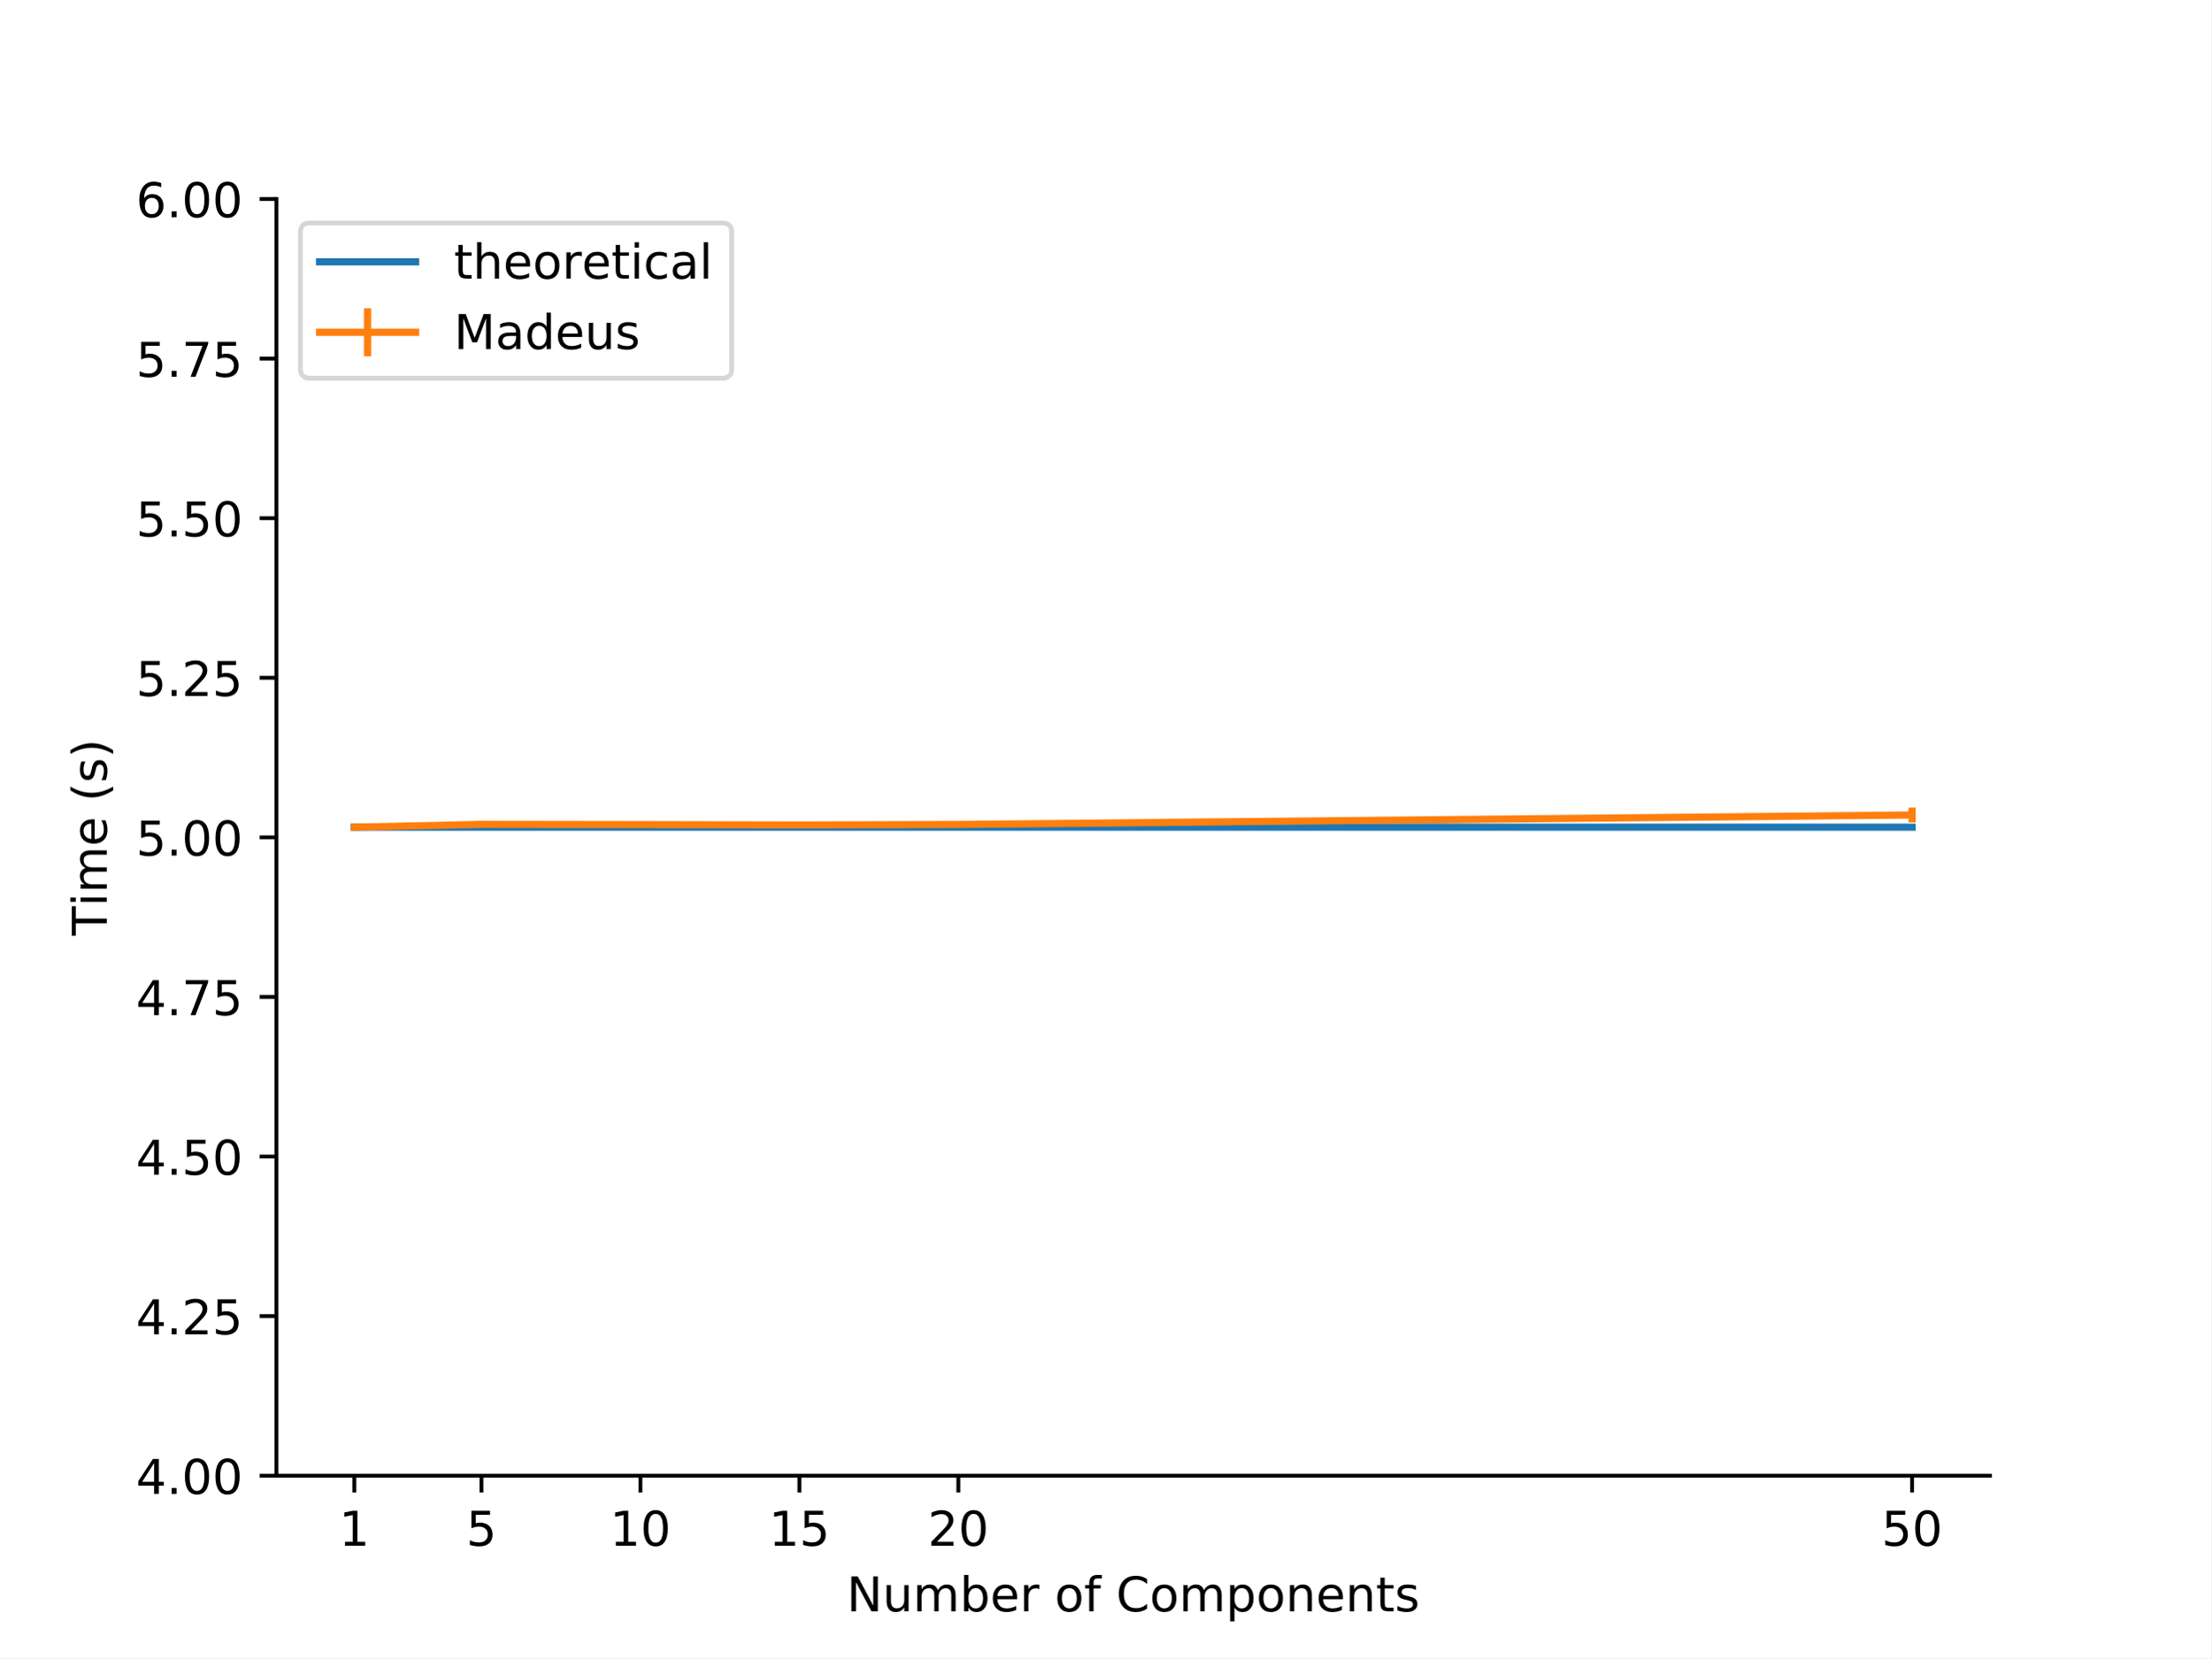
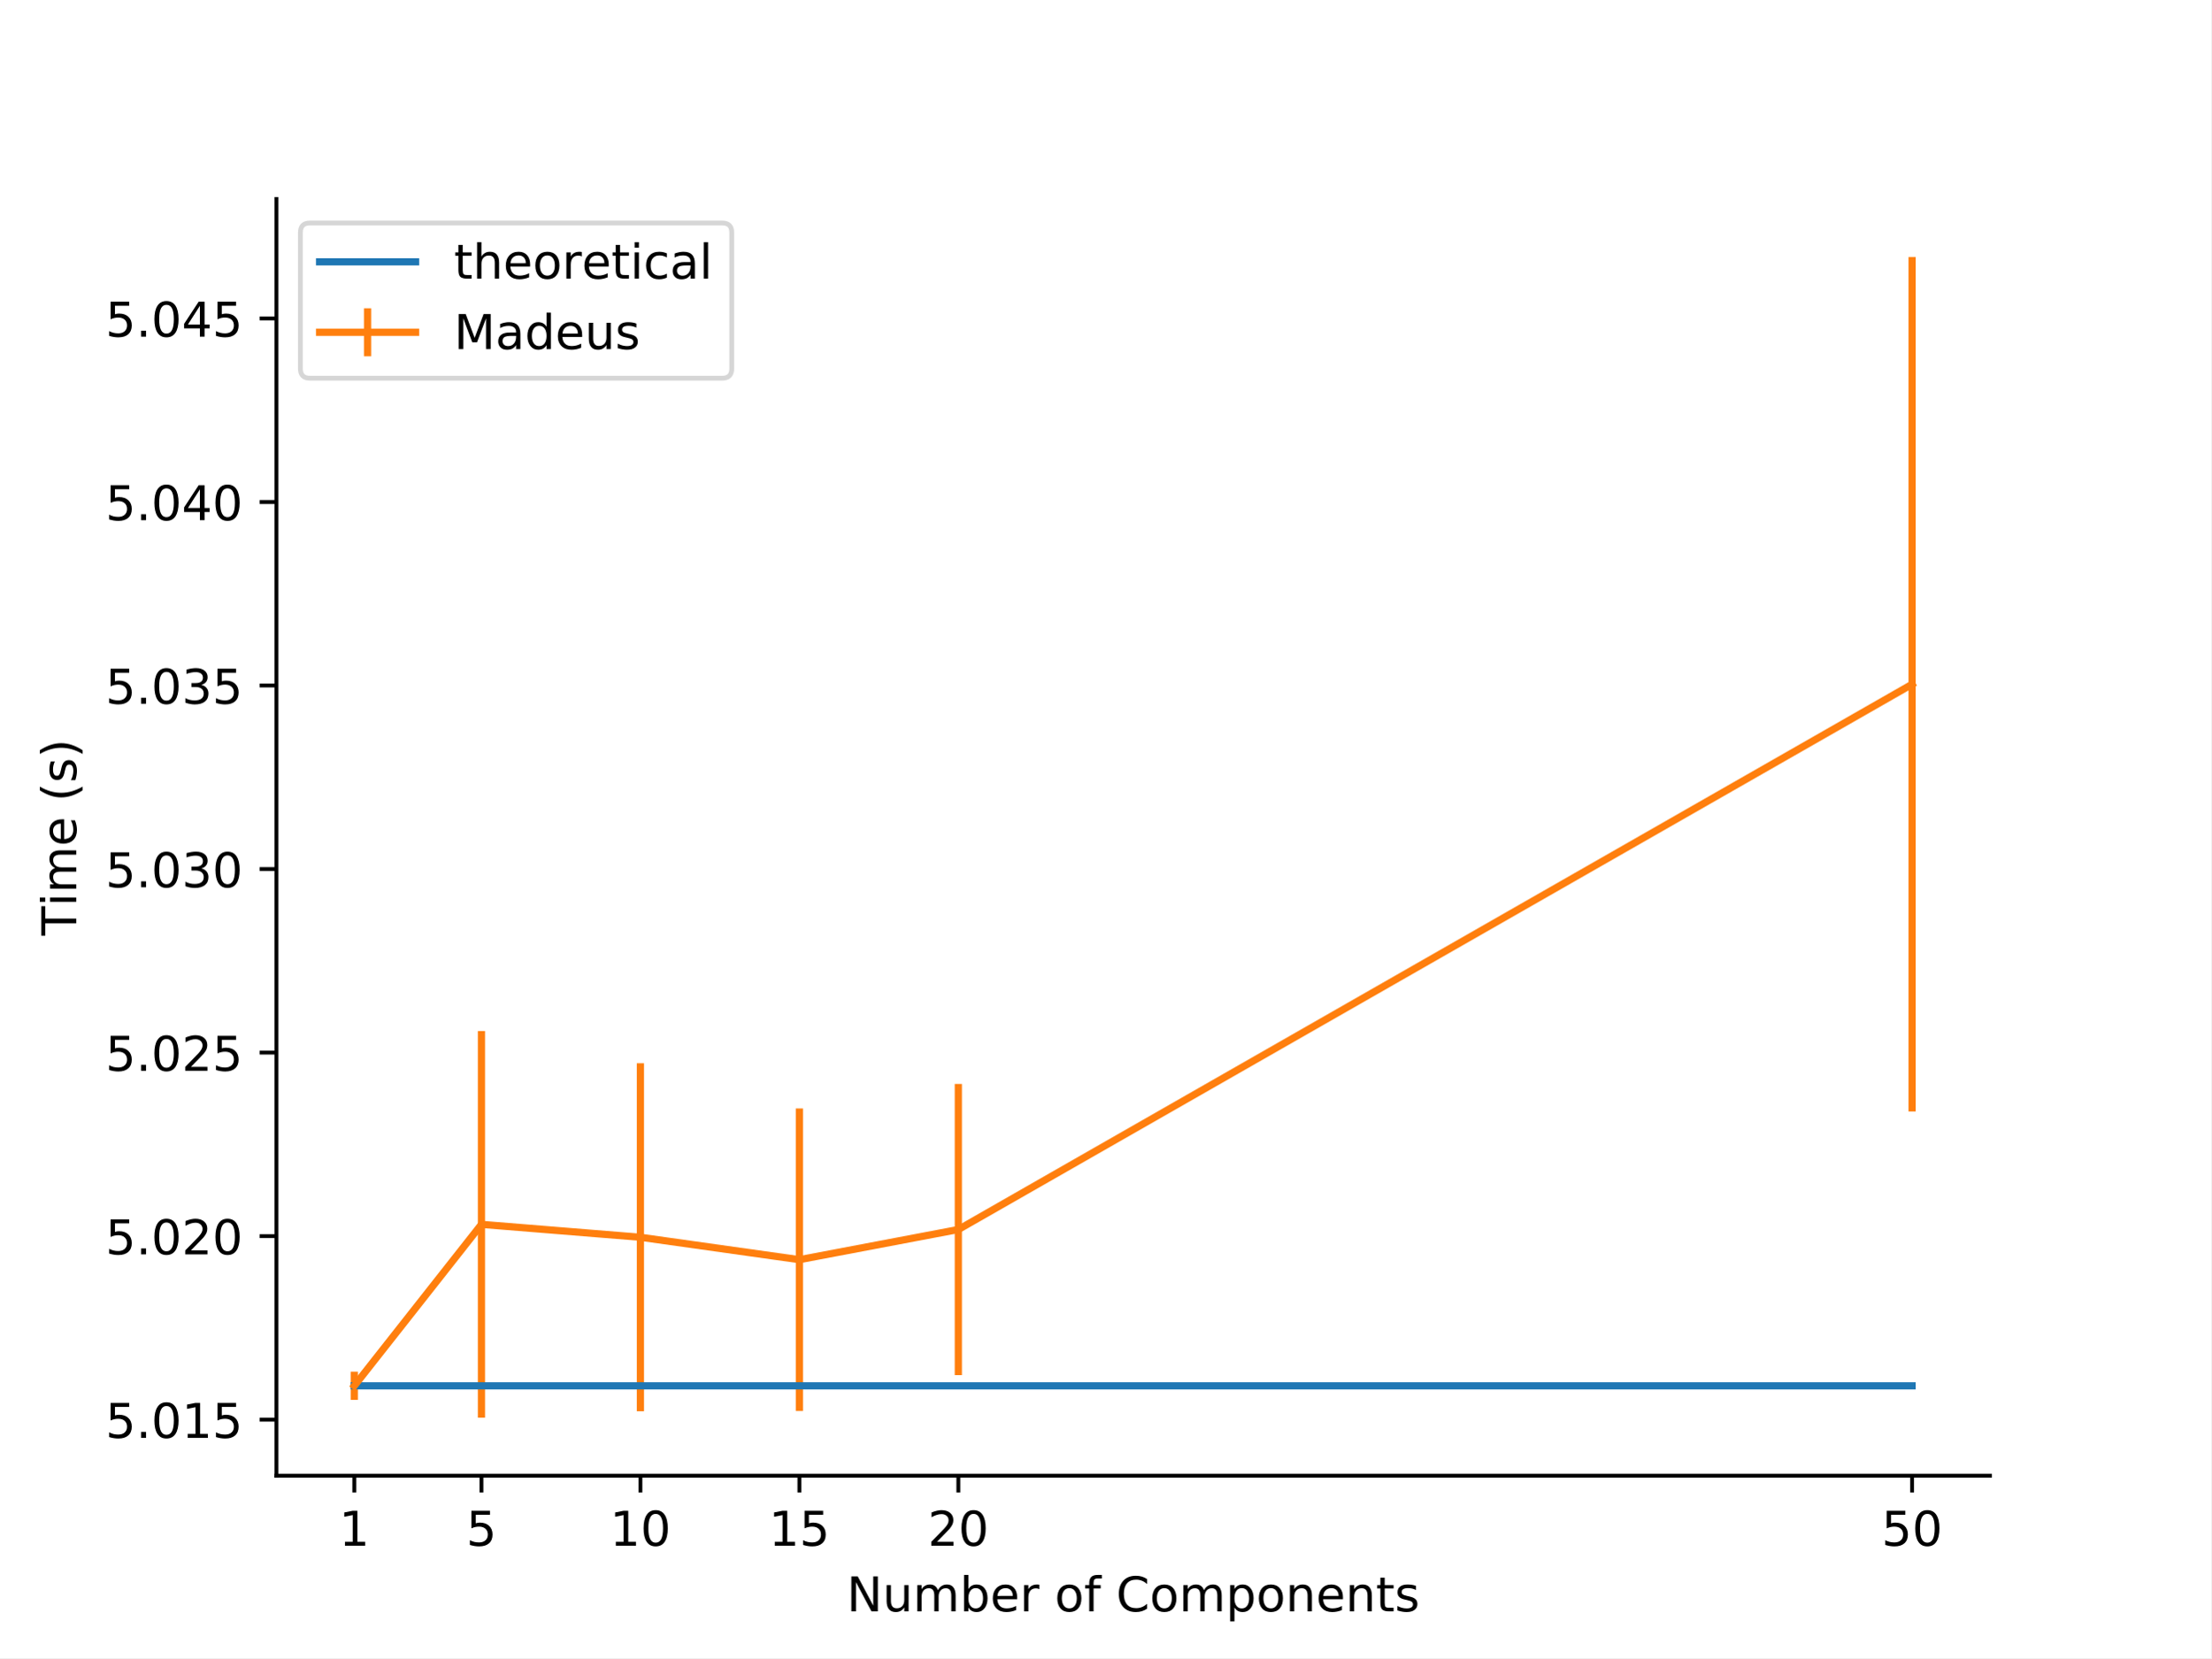
<svg xmlns="http://www.w3.org/2000/svg" xmlns:xlink="http://www.w3.org/1999/xlink" height="345.6pt" version="1.1" viewBox="0 0 460.8 345.6" width="460.8pt">
  <defs>
    <style type="text/css">
*{stroke-linecap:butt;stroke-linejoin:round;}
  </style>
  </defs>
  <g id="figure_1">
    <g id="patch_1">
      <path d="M 0 345.6  L 460.8 345.6  L 460.8 0  L 0 0  z " style="fill:#ffffff;" />
    </g>
    <g id="axes_1">
      <g id="patch_2">
        <path d="M 57.6 307.584  L 414.72 307.584  L 414.72 41.472  L 57.6 41.472  z " style="fill:#ffffff;" />
      </g>
      <g id="matplotlib.axis_1">
        <g id="xtick_1">
          <g id="line2d_1">
            <defs>
-               <path d="M 0 0  L 0 3.5  " id="m9efa663e7c" style="stroke:#000000;stroke-width:0.8;" />
-             </defs>
-             <g>
-               <use style="stroke:#000000;stroke-width:0.8;" x="73.833" xlink:href="#m9efa663e7c" y="307.584" />
+               <path d="M 0 0  L 0 3.5  " id="m29f197579e" style="stroke:#000000;stroke-width:0.8;" />
+             </defs>
+             <g>
+               <use style="stroke:#000000;stroke-width:0.8;" x="73.833" xlink:href="#m29f197579e" y="307.584" />
            </g>
          </g>
          <g id="text_1">
            <defs>
              <path d="M 12.406 8.297  L 28.516 8.297  L 28.516 63.922  L 10.984 60.406  L 10.984 69.391  L 28.422 72.906  L 38.281 72.906  L 38.281 8.297  L 54.391 8.297  L 54.391 0  L 12.406 0  z " id="DejaVuSans-49" />
            </defs>
            <g transform="translate(70.65148 322.1824)scale(0.1 -0.1)">
              <use xlink:href="#DejaVuSans-49" />
            </g>
          </g>
        </g>
        <g id="xtick_2">
          <g id="line2d_2">
            <g>
-               <use style="stroke:#000000;stroke-width:0.8;" x="100.335" xlink:href="#m9efa663e7c" y="307.584" />
+               <use style="stroke:#000000;stroke-width:0.8;" x="100.335" xlink:href="#m29f197579e" y="307.584" />
            </g>
          </g>
          <g id="text_2">
            <defs>
              <path d="M 10.797 72.906  L 49.516 72.906  L 49.516 64.594  L 19.828 64.594  L 19.828 46.734  Q 21.969 47.469 24.109 47.828  Q 26.266 48.188 28.422 48.188  Q 40.625 48.188 47.75 41.5  Q 54.891 34.812 54.891 23.391  Q 54.891 11.625 47.562 5.094  Q 40.234 -1.422 26.906 -1.422  Q 22.312 -1.422 17.547 -0.641  Q 12.797 0.141 7.719 1.703  L 7.719 11.625  Q 12.109 9.234 16.797 8.062  Q 21.484 6.891 26.703 6.891  Q 35.156 6.891 40.078 11.328  Q 45.016 15.766 45.016 23.391  Q 45.016 31 40.078 35.438  Q 35.156 39.891 26.703 39.891  Q 22.75 39.891 18.812 39.016  Q 14.891 38.141 10.797 36.281  z " id="DejaVuSans-53" />
            </defs>
            <g transform="translate(97.15389 322.1824)scale(0.1 -0.1)">
              <use xlink:href="#DejaVuSans-53" />
            </g>
          </g>
        </g>
        <g id="xtick_3">
          <g id="line2d_3">
            <g>
-               <use style="stroke:#000000;stroke-width:0.8;" x="133.463" xlink:href="#m9efa663e7c" y="307.584" />
+               <use style="stroke:#000000;stroke-width:0.8;" x="133.463" xlink:href="#m29f197579e" y="307.584" />
            </g>
          </g>
          <g id="text_3">
            <defs>
              <path d="M 31.781 66.406  Q 24.172 66.406 20.328 58.906  Q 16.5 51.422 16.5 36.375  Q 16.5 21.391 20.328 13.891  Q 24.172 6.391 31.781 6.391  Q 39.453 6.391 43.281 13.891  Q 47.125 21.391 47.125 36.375  Q 47.125 51.422 43.281 58.906  Q 39.453 66.406 31.781 66.406  z M 31.781 74.219  Q 44.047 74.219 50.516 64.516  Q 56.984 54.828 56.984 36.375  Q 56.984 17.969 50.516 8.266  Q 44.047 -1.422 31.781 -1.422  Q 19.531 -1.422 13.062 8.266  Q 6.594 17.969 6.594 36.375  Q 6.594 54.828 13.062 64.516  Q 19.531 74.219 31.781 74.219  z " id="DejaVuSans-48" />
            </defs>
            <g transform="translate(127.1007 322.1824)scale(0.1 -0.1)">
              <use xlink:href="#DejaVuSans-49" />
              <use x="63.623" xlink:href="#DejaVuSans-48" />
            </g>
          </g>
        </g>
        <g id="xtick_4">
          <g id="line2d_4">
            <g>
-               <use style="stroke:#000000;stroke-width:0.8;" x="166.591" xlink:href="#m9efa663e7c" y="307.584" />
+               <use style="stroke:#000000;stroke-width:0.8;" x="166.591" xlink:href="#m29f197579e" y="307.584" />
            </g>
          </g>
          <g id="text_4">
            <g transform="translate(160.2287 322.1824)scale(0.1 -0.1)">
              <use xlink:href="#DejaVuSans-49" />
              <use x="63.623" xlink:href="#DejaVuSans-53" />
            </g>
          </g>
        </g>
        <g id="xtick_5">
          <g id="line2d_5">
            <g>
-               <use style="stroke:#000000;stroke-width:0.8;" x="199.719" xlink:href="#m9efa663e7c" y="307.584" />
+               <use style="stroke:#000000;stroke-width:0.8;" x="199.719" xlink:href="#m29f197579e" y="307.584" />
            </g>
          </g>
          <g id="text_5">
            <defs>
              <path d="M 19.188 8.297  L 53.609 8.297  L 53.609 0  L 7.328 0  L 7.328 8.297  Q 12.938 14.109 22.625 23.891  Q 32.328 33.688 34.812 36.531  Q 39.547 41.844 41.422 45.531  Q 43.312 49.219 43.312 52.781  Q 43.312 58.594 39.234 62.25  Q 35.156 65.922 28.609 65.922  Q 23.969 65.922 18.812 64.312  Q 13.672 62.703 7.812 59.422  L 7.812 69.391  Q 13.766 71.781 18.938 73  Q 24.125 74.219 28.422 74.219  Q 39.75 74.219 46.484 68.547  Q 53.219 62.891 53.219 53.422  Q 53.219 48.922 51.531 44.891  Q 49.859 40.875 45.406 35.406  Q 44.188 33.984 37.641 27.219  Q 31.109 20.453 19.188 8.297  z " id="DejaVuSans-50" />
            </defs>
            <g transform="translate(193.3567 322.1824)scale(0.1 -0.1)">
              <use xlink:href="#DejaVuSans-50" />
              <use x="63.623" xlink:href="#DejaVuSans-48" />
            </g>
          </g>
        </g>
        <g id="xtick_6">
          <g id="line2d_6">
            <g>
-               <use style="stroke:#000000;stroke-width:0.8;" x="398.487" xlink:href="#m9efa663e7c" y="307.584" />
+               <use style="stroke:#000000;stroke-width:0.8;" x="398.487" xlink:href="#m29f197579e" y="307.584" />
            </g>
          </g>
          <g id="text_6">
            <g transform="translate(392.1248 322.1824)scale(0.1 -0.1)">
              <use xlink:href="#DejaVuSans-53" />
              <use x="63.623" xlink:href="#DejaVuSans-48" />
            </g>
          </g>
        </g>
        <g id="text_7">
          <defs>
            <path d="M 9.812 72.906  L 23.094 72.906  L 55.422 11.922  L 55.422 72.906  L 64.984 72.906  L 64.984 0  L 51.703 0  L 19.391 60.984  L 19.391 0  L 9.812 0  z " id="DejaVuSans-78" />
            <path d="M 8.5 21.578  L 8.5 54.688  L 17.484 54.688  L 17.484 21.922  Q 17.484 14.156 20.5 10.266  Q 23.531 6.391 29.594 6.391  Q 36.859 6.391 41.078 11.031  Q 45.312 15.672 45.312 23.688  L 45.312 54.688  L 54.297 54.688  L 54.297 0  L 45.312 0  L 45.312 8.406  Q 42.047 3.422 37.719 1  Q 33.406 -1.422 27.688 -1.422  Q 18.266 -1.422 13.375 4.438  Q 8.5 10.297 8.5 21.578  z M 31.109 56  z " id="DejaVuSans-117" />
            <path d="M 52 44.188  Q 55.375 50.25 60.062 53.125  Q 64.75 56 71.094 56  Q 79.641 56 84.281 50.016  Q 88.922 44.047 88.922 33.016  L 88.922 0  L 79.891 0  L 79.891 32.719  Q 79.891 40.578 77.094 44.375  Q 74.312 48.188 68.609 48.188  Q 61.625 48.188 57.562 43.547  Q 53.516 38.922 53.516 30.906  L 53.516 0  L 44.484 0  L 44.484 32.719  Q 44.484 40.625 41.703 44.406  Q 38.922 48.188 33.109 48.188  Q 26.219 48.188 22.156 43.531  Q 18.109 38.875 18.109 30.906  L 18.109 0  L 9.078 0  L 9.078 54.688  L 18.109 54.688  L 18.109 46.188  Q 21.188 51.219 25.484 53.609  Q 29.781 56 35.688 56  Q 41.656 56 45.828 52.969  Q 50 49.953 52 44.188  z " id="DejaVuSans-109" />
            <path d="M 48.688 27.297  Q 48.688 37.203 44.609 42.844  Q 40.531 48.484 33.406 48.484  Q 26.266 48.484 22.188 42.844  Q 18.109 37.203 18.109 27.297  Q 18.109 17.391 22.188 11.75  Q 26.266 6.109 33.406 6.109  Q 40.531 6.109 44.609 11.75  Q 48.688 17.391 48.688 27.297  z M 18.109 46.391  Q 20.953 51.266 25.266 53.625  Q 29.594 56 35.594 56  Q 45.562 56 51.781 48.094  Q 58.016 40.188 58.016 27.297  Q 58.016 14.406 51.781 6.484  Q 45.562 -1.422 35.594 -1.422  Q 29.594 -1.422 25.266 0.953  Q 20.953 3.328 18.109 8.203  L 18.109 0  L 9.078 0  L 9.078 75.984  L 18.109 75.984  z " id="DejaVuSans-98" />
            <path d="M 56.203 29.594  L 56.203 25.203  L 14.891 25.203  Q 15.484 15.922 20.484 11.062  Q 25.484 6.203 34.422 6.203  Q 39.594 6.203 44.453 7.469  Q 49.312 8.734 54.109 11.281  L 54.109 2.781  Q 49.266 0.734 44.188 -0.344  Q 39.109 -1.422 33.891 -1.422  Q 20.797 -1.422 13.156 6.188  Q 5.516 13.812 5.516 26.812  Q 5.516 40.234 12.766 48.109  Q 20.016 56 32.328 56  Q 43.359 56 49.781 48.891  Q 56.203 41.797 56.203 29.594  z M 47.219 32.234  Q 47.125 39.594 43.094 43.984  Q 39.062 48.391 32.422 48.391  Q 24.906 48.391 20.391 44.141  Q 15.875 39.891 15.188 32.172  z " id="DejaVuSans-101" />
            <path d="M 41.109 46.297  Q 39.594 47.172 37.812 47.578  Q 36.031 48 33.891 48  Q 26.266 48 22.188 43.047  Q 18.109 38.094 18.109 28.812  L 18.109 0  L 9.078 0  L 9.078 54.688  L 18.109 54.688  L 18.109 46.188  Q 20.953 51.172 25.484 53.578  Q 30.031 56 36.531 56  Q 37.453 56 38.578 55.875  Q 39.703 55.766 41.062 55.516  z " id="DejaVuSans-114" />
            <path id="DejaVuSans-32" />
            <path d="M 30.609 48.391  Q 23.391 48.391 19.188 42.75  Q 14.984 37.109 14.984 27.297  Q 14.984 17.484 19.156 11.844  Q 23.344 6.203 30.609 6.203  Q 37.797 6.203 41.984 11.859  Q 46.188 17.531 46.188 27.297  Q 46.188 37.016 41.984 42.703  Q 37.797 48.391 30.609 48.391  z M 30.609 56  Q 42.328 56 49.016 48.375  Q 55.719 40.766 55.719 27.297  Q 55.719 13.875 49.016 6.219  Q 42.328 -1.422 30.609 -1.422  Q 18.844 -1.422 12.172 6.219  Q 5.516 13.875 5.516 27.297  Q 5.516 40.766 12.172 48.375  Q 18.844 56 30.609 56  z " id="DejaVuSans-111" />
            <path d="M 37.109 75.984  L 37.109 68.5  L 28.516 68.5  Q 23.688 68.5 21.797 66.547  Q 19.922 64.594 19.922 59.516  L 19.922 54.688  L 34.719 54.688  L 34.719 47.703  L 19.922 47.703  L 19.922 0  L 10.891 0  L 10.891 47.703  L 2.297 47.703  L 2.297 54.688  L 10.891 54.688  L 10.891 58.5  Q 10.891 67.625 15.141 71.797  Q 19.391 75.984 28.609 75.984  z " id="DejaVuSans-102" />
            <path d="M 64.406 67.281  L 64.406 56.891  Q 59.422 61.531 53.781 63.812  Q 48.141 66.109 41.797 66.109  Q 29.297 66.109 22.656 58.469  Q 16.016 50.828 16.016 36.375  Q 16.016 21.969 22.656 14.328  Q 29.297 6.688 41.797 6.688  Q 48.141 6.688 53.781 8.984  Q 59.422 11.281 64.406 15.922  L 64.406 5.609  Q 59.234 2.094 53.438 0.328  Q 47.656 -1.422 41.219 -1.422  Q 24.656 -1.422 15.125 8.703  Q 5.609 18.844 5.609 36.375  Q 5.609 53.953 15.125 64.078  Q 24.656 74.219 41.219 74.219  Q 47.75 74.219 53.531 72.484  Q 59.328 70.75 64.406 67.281  z " id="DejaVuSans-67" />
            <path d="M 18.109 8.203  L 18.109 -20.797  L 9.078 -20.797  L 9.078 54.688  L 18.109 54.688  L 18.109 46.391  Q 20.953 51.266 25.266 53.625  Q 29.594 56 35.594 56  Q 45.562 56 51.781 48.094  Q 58.016 40.188 58.016 27.297  Q 58.016 14.406 51.781 6.484  Q 45.562 -1.422 35.594 -1.422  Q 29.594 -1.422 25.266 0.953  Q 20.953 3.328 18.109 8.203  z M 48.688 27.297  Q 48.688 37.203 44.609 42.844  Q 40.531 48.484 33.406 48.484  Q 26.266 48.484 22.188 42.844  Q 18.109 37.203 18.109 27.297  Q 18.109 17.391 22.188 11.75  Q 26.266 6.109 33.406 6.109  Q 40.531 6.109 44.609 11.75  Q 48.688 17.391 48.688 27.297  z " id="DejaVuSans-112" />
            <path d="M 54.891 33.016  L 54.891 0  L 45.906 0  L 45.906 32.719  Q 45.906 40.484 42.875 44.328  Q 39.844 48.188 33.797 48.188  Q 26.516 48.188 22.312 43.547  Q 18.109 38.922 18.109 30.906  L 18.109 0  L 9.078 0  L 9.078 54.688  L 18.109 54.688  L 18.109 46.188  Q 21.344 51.125 25.703 53.562  Q 30.078 56 35.797 56  Q 45.219 56 50.047 50.172  Q 54.891 44.344 54.891 33.016  z " id="DejaVuSans-110" />
            <path d="M 18.312 70.219  L 18.312 54.688  L 36.812 54.688  L 36.812 47.703  L 18.312 47.703  L 18.312 18.016  Q 18.312 11.328 20.141 9.422  Q 21.969 7.516 27.594 7.516  L 36.812 7.516  L 36.812 0  L 27.594 0  Q 17.188 0 13.234 3.875  Q 9.281 7.766 9.281 18.016  L 9.281 47.703  L 2.688 47.703  L 2.688 54.688  L 9.281 54.688  L 9.281 70.219  z " id="DejaVuSans-116" />
            <path d="M 44.281 53.078  L 44.281 44.578  Q 40.484 46.531 36.375 47.5  Q 32.281 48.484 27.875 48.484  Q 21.188 48.484 17.844 46.438  Q 14.5 44.391 14.5 40.281  Q 14.5 37.156 16.891 35.375  Q 19.281 33.594 26.516 31.984  L 29.594 31.297  Q 39.156 29.25 43.188 25.516  Q 47.219 21.781 47.219 15.094  Q 47.219 7.469 41.188 3.016  Q 35.156 -1.422 24.609 -1.422  Q 20.219 -1.422 15.453 -0.562  Q 10.688 0.297 5.422 2  L 5.422 11.281  Q 10.406 8.688 15.234 7.391  Q 20.062 6.109 24.812 6.109  Q 31.156 6.109 34.562 8.281  Q 37.984 10.453 37.984 14.406  Q 37.984 18.062 35.516 20.016  Q 33.062 21.969 24.703 23.781  L 21.578 24.516  Q 13.234 26.266 9.516 29.906  Q 5.812 33.547 5.812 39.891  Q 5.812 47.609 11.281 51.797  Q 16.75 56 26.812 56  Q 31.781 56 36.172 55.266  Q 40.578 54.547 44.281 53.078  z " id="DejaVuSans-115" />
          </defs>
          <g transform="translate(176.4428 335.8606)scale(0.1 -0.1)">
            <use xlink:href="#DejaVuSans-78" />
            <use x="74.805" xlink:href="#DejaVuSans-117" />
            <use x="138.184" xlink:href="#DejaVuSans-109" />
            <use x="235.596" xlink:href="#DejaVuSans-98" />
            <use x="299.072" xlink:href="#DejaVuSans-101" />
            <use x="360.596" xlink:href="#DejaVuSans-114" />
            <use x="401.709" xlink:href="#DejaVuSans-32" />
            <use x="433.496" xlink:href="#DejaVuSans-111" />
            <use x="494.678" xlink:href="#DejaVuSans-102" />
            <use x="529.883" xlink:href="#DejaVuSans-32" />
            <use x="561.67" xlink:href="#DejaVuSans-67" />
            <use x="631.494" xlink:href="#DejaVuSans-111" />
            <use x="692.676" xlink:href="#DejaVuSans-109" />
            <use x="790.088" xlink:href="#DejaVuSans-112" />
            <use x="853.564" xlink:href="#DejaVuSans-111" />
            <use x="914.746" xlink:href="#DejaVuSans-110" />
            <use x="978.125" xlink:href="#DejaVuSans-101" />
            <use x="1039.648" xlink:href="#DejaVuSans-110" />
            <use x="1103.027" xlink:href="#DejaVuSans-116" />
            <use x="1142.236" xlink:href="#DejaVuSans-115" />
          </g>
        </g>
      </g>
      <g id="matplotlib.axis_2">
        <g id="ytick_1">
          <g id="line2d_7">
            <defs>
-               <path d="M 0 0  L -3.5 0  " id="m19ed46ef14" style="stroke:#000000;stroke-width:0.8;" />
-             </defs>
-             <g>
-               <use style="stroke:#000000;stroke-width:0.8;" x="57.6" xlink:href="#m19ed46ef14" y="307.584" />
+               <path d="M 0 0  L -3.5 0  " id="ma125e8b7d9" style="stroke:#000000;stroke-width:0.8;" />
+             </defs>
+             <g>
+               <use style="stroke:#000000;stroke-width:0.8;" x="57.6" xlink:href="#ma125e8b7d9" y="295.904" />
            </g>
          </g>
          <g id="text_8">
            <defs>
-               <path d="M 37.797 64.312  L 12.891 25.391  L 37.797 25.391  z M 35.203 72.906  L 47.609 72.906  L 47.609 25.391  L 58.016 25.391  L 58.016 17.188  L 47.609 17.188  L 47.609 0  L 37.797 0  L 37.797 17.188  L 4.891 17.188  L 4.891 26.703  z " id="DejaVuSans-52" />
              <path d="M 10.688 12.406  L 21 12.406  L 21 0  L 10.688 0  z " id="DejaVuSans-46" />
            </defs>
-             <g transform="translate(28.33438 311.3832)scale(0.1 -0.1)">
-               <use xlink:href="#DejaVuSans-52" />
-               <use x="63.623" xlink:href="#DejaVuSans-46" />
-               <use x="95.41" xlink:href="#DejaVuSans-48" />
-               <use x="159.033" xlink:href="#DejaVuSans-48" />
+             <g transform="translate(21.97188 299.7031)scale(0.1 -0.1)">
+               <use xlink:href="#DejaVuSans-53" />
+               <use x="63.623" xlink:href="#DejaVuSans-46" />
+               <use x="95.41" xlink:href="#DejaVuSans-48" />
+               <use x="159.033" xlink:href="#DejaVuSans-49" />
+               <use x="222.656" xlink:href="#DejaVuSans-53" />
            </g>
          </g>
        </g>
        <g id="ytick_2">
          <g id="line2d_8">
            <g>
-               <use style="stroke:#000000;stroke-width:0.8;" x="57.6" xlink:href="#m19ed46ef14" y="274.32" />
+               <use style="stroke:#000000;stroke-width:0.8;" x="57.6" xlink:href="#ma125e8b7d9" y="257.648" />
            </g>
          </g>
          <g id="text_9">
-             <g transform="translate(28.33438 278.1192)scale(0.1 -0.1)">
-               <use xlink:href="#DejaVuSans-52" />
-               <use x="63.623" xlink:href="#DejaVuSans-46" />
-               <use x="95.41" xlink:href="#DejaVuSans-50" />
-               <use x="159.033" xlink:href="#DejaVuSans-53" />
+             <g transform="translate(21.97188 261.447)scale(0.1 -0.1)">
+               <use xlink:href="#DejaVuSans-53" />
+               <use x="63.623" xlink:href="#DejaVuSans-46" />
+               <use x="95.41" xlink:href="#DejaVuSans-48" />
+               <use x="159.033" xlink:href="#DejaVuSans-50" />
+               <use x="222.656" xlink:href="#DejaVuSans-48" />
            </g>
          </g>
        </g>
        <g id="ytick_3">
          <g id="line2d_9">
            <g>
-               <use style="stroke:#000000;stroke-width:0.8;" x="57.6" xlink:href="#m19ed46ef14" y="241.056" />
+               <use style="stroke:#000000;stroke-width:0.8;" x="57.6" xlink:href="#ma125e8b7d9" y="219.392" />
            </g>
          </g>
          <g id="text_10">
-             <g transform="translate(28.33438 244.8552)scale(0.1 -0.1)">
-               <use xlink:href="#DejaVuSans-52" />
-               <use x="63.623" xlink:href="#DejaVuSans-46" />
-               <use x="95.41" xlink:href="#DejaVuSans-53" />
-               <use x="159.033" xlink:href="#DejaVuSans-48" />
+             <g transform="translate(21.97188 223.191)scale(0.1 -0.1)">
+               <use xlink:href="#DejaVuSans-53" />
+               <use x="63.623" xlink:href="#DejaVuSans-46" />
+               <use x="95.41" xlink:href="#DejaVuSans-48" />
+               <use x="159.033" xlink:href="#DejaVuSans-50" />
+               <use x="222.656" xlink:href="#DejaVuSans-53" />
            </g>
          </g>
        </g>
        <g id="ytick_4">
          <g id="line2d_10">
            <g>
-               <use style="stroke:#000000;stroke-width:0.8;" x="57.6" xlink:href="#m19ed46ef14" y="207.792" />
+               <use style="stroke:#000000;stroke-width:0.8;" x="57.6" xlink:href="#ma125e8b7d9" y="181.136" />
            </g>
          </g>
          <g id="text_11">
            <defs>
-               <path d="M 8.203 72.906  L 55.078 72.906  L 55.078 68.703  L 28.609 0  L 18.312 0  L 43.219 64.594  L 8.203 64.594  z " id="DejaVuSans-55" />
-             </defs>
-             <g transform="translate(28.33438 211.5912)scale(0.1 -0.1)">
-               <use xlink:href="#DejaVuSans-52" />
-               <use x="63.623" xlink:href="#DejaVuSans-46" />
-               <use x="95.41" xlink:href="#DejaVuSans-55" />
-               <use x="159.033" xlink:href="#DejaVuSans-53" />
+               <path d="M 40.578 39.312  Q 47.656 37.797 51.625 33  Q 55.609 28.219 55.609 21.188  Q 55.609 10.406 48.188 4.484  Q 40.766 -1.422 27.094 -1.422  Q 22.516 -1.422 17.656 -0.516  Q 12.797 0.391 7.625 2.203  L 7.625 11.719  Q 11.719 9.328 16.594 8.109  Q 21.484 6.891 26.812 6.891  Q 36.078 6.891 40.938 10.547  Q 45.797 14.203 45.797 21.188  Q 45.797 27.641 41.281 31.266  Q 36.766 34.906 28.719 34.906  L 20.219 34.906  L 20.219 43.016  L 29.109 43.016  Q 36.375 43.016 40.234 45.922  Q 44.094 48.828 44.094 54.297  Q 44.094 59.906 40.109 62.906  Q 36.141 65.922 28.719 65.922  Q 24.656 65.922 20.016 65.031  Q 15.375 64.156 9.812 62.312  L 9.812 71.094  Q 15.438 72.656 20.344 73.438  Q 25.25 74.219 29.594 74.219  Q 40.828 74.219 47.359 69.109  Q 53.906 64.016 53.906 55.328  Q 53.906 49.266 50.438 45.094  Q 46.969 40.922 40.578 39.312  z " id="DejaVuSans-51" />
+             </defs>
+             <g transform="translate(21.97188 184.935)scale(0.1 -0.1)">
+               <use xlink:href="#DejaVuSans-53" />
+               <use x="63.623" xlink:href="#DejaVuSans-46" />
+               <use x="95.41" xlink:href="#DejaVuSans-48" />
+               <use x="159.033" xlink:href="#DejaVuSans-51" />
+               <use x="222.656" xlink:href="#DejaVuSans-48" />
            </g>
          </g>
        </g>
        <g id="ytick_5">
          <g id="line2d_11">
            <g>
-               <use style="stroke:#000000;stroke-width:0.8;" x="57.6" xlink:href="#m19ed46ef14" y="174.528" />
+               <use style="stroke:#000000;stroke-width:0.8;" x="57.6" xlink:href="#ma125e8b7d9" y="142.88" />
            </g>
          </g>
          <g id="text_12">
-             <g transform="translate(28.33438 178.3272)scale(0.1 -0.1)">
-               <use xlink:href="#DejaVuSans-53" />
-               <use x="63.623" xlink:href="#DejaVuSans-46" />
-               <use x="95.41" xlink:href="#DejaVuSans-48" />
-               <use x="159.033" xlink:href="#DejaVuSans-48" />
+             <g transform="translate(21.97188 146.6789)scale(0.1 -0.1)">
+               <use xlink:href="#DejaVuSans-53" />
+               <use x="63.623" xlink:href="#DejaVuSans-46" />
+               <use x="95.41" xlink:href="#DejaVuSans-48" />
+               <use x="159.033" xlink:href="#DejaVuSans-51" />
+               <use x="222.656" xlink:href="#DejaVuSans-53" />
            </g>
          </g>
        </g>
        <g id="ytick_6">
          <g id="line2d_12">
            <g>
-               <use style="stroke:#000000;stroke-width:0.8;" x="57.6" xlink:href="#m19ed46ef14" y="141.264" />
+               <use style="stroke:#000000;stroke-width:0.8;" x="57.6" xlink:href="#ma125e8b7d9" y="104.624" />
            </g>
          </g>
          <g id="text_13">
-             <g transform="translate(28.33438 145.0632)scale(0.1 -0.1)">
-               <use xlink:href="#DejaVuSans-53" />
-               <use x="63.623" xlink:href="#DejaVuSans-46" />
-               <use x="95.41" xlink:href="#DejaVuSans-50" />
-               <use x="159.033" xlink:href="#DejaVuSans-53" />
+             <defs>
+               <path d="M 37.797 64.312  L 12.891 25.391  L 37.797 25.391  z M 35.203 72.906  L 47.609 72.906  L 47.609 25.391  L 58.016 25.391  L 58.016 17.188  L 47.609 17.188  L 47.609 0  L 37.797 0  L 37.797 17.188  L 4.891 17.188  L 4.891 26.703  z " id="DejaVuSans-52" />
+             </defs>
+             <g transform="translate(21.97188 108.4229)scale(0.1 -0.1)">
+               <use xlink:href="#DejaVuSans-53" />
+               <use x="63.623" xlink:href="#DejaVuSans-46" />
+               <use x="95.41" xlink:href="#DejaVuSans-48" />
+               <use x="159.033" xlink:href="#DejaVuSans-52" />
+               <use x="222.656" xlink:href="#DejaVuSans-48" />
            </g>
          </g>
        </g>
        <g id="ytick_7">
          <g id="line2d_13">
            <g>
-               <use style="stroke:#000000;stroke-width:0.8;" x="57.6" xlink:href="#m19ed46ef14" y="108" />
+               <use style="stroke:#000000;stroke-width:0.8;" x="57.6" xlink:href="#ma125e8b7d9" y="66.368" />
            </g>
          </g>
          <g id="text_14">
-             <g transform="translate(28.33438 111.7992)scale(0.1 -0.1)">
-               <use xlink:href="#DejaVuSans-53" />
-               <use x="63.623" xlink:href="#DejaVuSans-46" />
-               <use x="95.41" xlink:href="#DejaVuSans-53" />
-               <use x="159.033" xlink:href="#DejaVuSans-48" />
-             </g>
-           </g>
-         </g>
-         <g id="ytick_8">
-           <g id="line2d_14">
-             <g>
-               <use style="stroke:#000000;stroke-width:0.8;" x="57.6" xlink:href="#m19ed46ef14" y="74.736" />
-             </g>
-           </g>
-           <g id="text_15">
-             <g transform="translate(28.33438 78.53522)scale(0.1 -0.1)">
-               <use xlink:href="#DejaVuSans-53" />
-               <use x="63.623" xlink:href="#DejaVuSans-46" />
-               <use x="95.41" xlink:href="#DejaVuSans-55" />
-               <use x="159.033" xlink:href="#DejaVuSans-53" />
-             </g>
-           </g>
-         </g>
-         <g id="ytick_9">
-           <g id="line2d_15">
-             <g>
-               <use style="stroke:#000000;stroke-width:0.8;" x="57.6" xlink:href="#m19ed46ef14" y="41.472" />
-             </g>
-           </g>
-           <g id="text_16">
-             <defs>
-               <path d="M 33.016 40.375  Q 26.375 40.375 22.484 35.828  Q 18.609 31.297 18.609 23.391  Q 18.609 15.531 22.484 10.953  Q 26.375 6.391 33.016 6.391  Q 39.656 6.391 43.531 10.953  Q 47.406 15.531 47.406 23.391  Q 47.406 31.297 43.531 35.828  Q 39.656 40.375 33.016 40.375  z M 52.594 71.297  L 52.594 62.312  Q 48.875 64.062 45.094 64.984  Q 41.312 65.922 37.594 65.922  Q 27.828 65.922 22.672 59.328  Q 17.531 52.734 16.797 39.406  Q 19.672 43.656 24.016 45.922  Q 28.375 48.188 33.594 48.188  Q 44.578 48.188 50.953 41.516  Q 57.328 34.859 57.328 23.391  Q 57.328 12.156 50.688 5.359  Q 44.047 -1.422 33.016 -1.422  Q 20.359 -1.422 13.672 8.266  Q 6.984 17.969 6.984 36.375  Q 6.984 53.656 15.188 63.938  Q 23.391 74.219 37.203 74.219  Q 40.922 74.219 44.703 73.484  Q 48.484 72.75 52.594 71.297  z " id="DejaVuSans-54" />
-             </defs>
-             <g transform="translate(28.33438 45.27122)scale(0.1 -0.1)">
-               <use xlink:href="#DejaVuSans-54" />
-               <use x="63.623" xlink:href="#DejaVuSans-46" />
-               <use x="95.41" xlink:href="#DejaVuSans-48" />
-               <use x="159.033" xlink:href="#DejaVuSans-48" />
-             </g>
-           </g>
-         </g>
-         <g id="text_17">
+             <g transform="translate(21.97188 70.16688)scale(0.1 -0.1)">
+               <use xlink:href="#DejaVuSans-53" />
+               <use x="63.623" xlink:href="#DejaVuSans-46" />
+               <use x="95.41" xlink:href="#DejaVuSans-48" />
+               <use x="159.033" xlink:href="#DejaVuSans-52" />
+               <use x="222.656" xlink:href="#DejaVuSans-53" />
+             </g>
+           </g>
+         </g>
+         <g id="text_15">
          <defs>
            <path d="M -0.297 72.906  L 61.375 72.906  L 61.375 64.594  L 35.5 64.594  L 35.5 0  L 25.594 0  L 25.594 64.594  L -0.297 64.594  z " id="DejaVuSans-84" />
            <path d="M 9.422 54.688  L 18.406 54.688  L 18.406 0  L 9.422 0  z M 9.422 75.984  L 18.406 75.984  L 18.406 64.594  L 9.422 64.594  z " id="DejaVuSans-105" />
            <path d="M 31 75.875  Q 24.469 64.656 21.281 53.656  Q 18.109 42.672 18.109 31.391  Q 18.109 20.125 21.312 9.062  Q 24.516 -2 31 -13.188  L 23.188 -13.188  Q 15.875 -1.703 12.234 9.375  Q 8.594 20.453 8.594 31.391  Q 8.594 42.281 12.203 53.312  Q 15.828 64.359 23.188 75.875  z " id="DejaVuSans-40" />
            <path d="M 8.016 75.875  L 15.828 75.875  Q 23.141 64.359 26.781 53.312  Q 30.422 42.281 30.422 31.391  Q 30.422 20.453 26.781 9.375  Q 23.141 -1.703 15.828 -13.188  L 8.016 -13.188  Q 14.5 -2 17.703 9.062  Q 20.906 20.125 20.906 31.391  Q 20.906 42.672 17.703 53.656  Q 14.5 64.656 8.016 75.875  z " id="DejaVuSans-41" />
          </defs>
-           <g transform="translate(22.25469 195.0108)rotate(-90)scale(0.1 -0.1)">
+           <g transform="translate(15.89219 195.0108)rotate(-90)scale(0.1 -0.1)">
            <use xlink:href="#DejaVuSans-84" />
            <use x="61.037" xlink:href="#DejaVuSans-105" />
            <use x="88.82" xlink:href="#DejaVuSans-109" />
            <use x="186.232" xlink:href="#DejaVuSans-101" />
            <use x="247.756" xlink:href="#DejaVuSans-32" />
            <use x="279.543" xlink:href="#DejaVuSans-40" />
            <use x="318.557" xlink:href="#DejaVuSans-115" />
            <use x="370.656" xlink:href="#DejaVuSans-41" />
          </g>
        </g>
      </g>
      <g id="LineCollection_1">
-         <path clip-path="url(#p1176d32dac)" d="M 73.833 172.46  L 73.833 172.359  " style="fill:none;stroke:#ff7f0e;stroke-width:1.5;" />
-         <path clip-path="url(#p1176d32dac)" d="M 100.335 172.525  L 100.335 171.124  " style="fill:none;stroke:#ff7f0e;stroke-width:1.5;" />
-         <path clip-path="url(#p1176d32dac)" d="M 133.463 172.502  L 133.463 171.24  " style="fill:none;stroke:#ff7f0e;stroke-width:1.5;" />
-         <path clip-path="url(#p1176d32dac)" d="M 166.591 172.501  L 166.591 171.404  " style="fill:none;stroke:#ff7f0e;stroke-width:1.5;" />
-         <path clip-path="url(#p1176d32dac)" d="M 199.719 172.371  L 199.719 171.315  " style="fill:none;stroke:#ff7f0e;stroke-width:1.5;" />
-         <path clip-path="url(#p1176d32dac)" d="M 398.487 171.415  L 398.487 168.318  " style="fill:none;stroke:#ff7f0e;stroke-width:1.5;" />
-       </g>
-       <g id="line2d_16">
-         <path clip-path="url(#p1176d32dac)" d="M 73.833 172.409  L 100.335 172.409  L 133.463 172.409  L 166.591 172.409  L 199.719 172.409  L 398.487 172.409  " style="fill:none;stroke:#1f77b4;stroke-linecap:square;stroke-width:1.5;" />
-       </g>
-       <g id="line2d_17">
-         <path clip-path="url(#p1176d32dac)" d="M 73.833 172.409  L 100.335 171.824  L 133.463 171.871  L 166.591 171.952  L 199.719 171.843  L 398.487 169.866  " style="fill:none;stroke:#ff7f0e;stroke-linecap:square;stroke-width:1.5;" />
+         <path clip-path="url(#p28856c3a83)" d="M 73.833 291.776  L 73.833 285.923  " style="fill:none;stroke:#ff7f0e;stroke-width:1.5;" />
+         <path clip-path="url(#p28856c3a83)" d="M 100.335 295.488  L 100.335 214.906  " style="fill:none;stroke:#ff7f0e;stroke-width:1.5;" />
+         <path clip-path="url(#p28856c3a83)" d="M 133.463 294.155  L 133.463 221.619  " style="fill:none;stroke:#ff7f0e;stroke-width:1.5;" />
+         <path clip-path="url(#p28856c3a83)" d="M 166.591 294.085  L 166.591 231.034  " style="fill:none;stroke:#ff7f0e;stroke-width:1.5;" />
+         <path clip-path="url(#p28856c3a83)" d="M 199.719 286.613  L 199.719 225.93  " style="fill:none;stroke:#ff7f0e;stroke-width:1.5;" />
+         <path clip-path="url(#p28856c3a83)" d="M 398.487 231.667  L 398.487 53.568  " style="fill:none;stroke:#ff7f0e;stroke-width:1.5;" />
+       </g>
+       <g id="line2d_14">
+         <path clip-path="url(#p28856c3a83)" d="M 73.833 288.849  L 100.335 288.849  L 133.463 288.849  L 166.591 288.849  L 199.719 288.849  L 398.487 288.849  " style="fill:none;stroke:#1f77b4;stroke-linecap:square;stroke-width:1.5;" />
+       </g>
+       <g id="line2d_15">
+         <path clip-path="url(#p28856c3a83)" d="M 73.833 288.849  L 100.335 255.197  L 133.463 257.887  L 166.591 262.559  L 199.719 256.272  L 398.487 142.617  " style="fill:none;stroke:#ff7f0e;stroke-linecap:square;stroke-width:1.5;" />
      </g>
      <g id="patch_3">
        <path d="M 57.6 307.584  L 57.6 41.472  " style="fill:none;stroke:#000000;stroke-linecap:square;stroke-linejoin:miter;stroke-width:0.8;" />
      </g>
      <g id="patch_4">
        <path d="M 57.6 307.584  L 414.72 307.584  " style="fill:none;stroke:#000000;stroke-linecap:square;stroke-linejoin:miter;stroke-width:0.8;" />
      </g>
      <g id="legend_1">
        <g id="patch_5">
          <path d="M 64.6 78.828  L 150.494 78.828  Q 152.494 78.828 152.494 76.828  L 152.494 48.472  Q 152.494 46.472 150.494 46.472  L 64.6 46.472  Q 62.6 46.472 62.6 48.472  L 62.6 76.828  Q 62.6 78.828 64.6 78.828  z " style="fill:#ffffff;opacity:0.8;stroke:#cccccc;stroke-linejoin:miter;" />
        </g>
-         <g id="line2d_18">
+         <g id="line2d_16">
          <path d="M 66.6 54.57  L 86.6 54.57  " style="fill:none;stroke:#1f77b4;stroke-linecap:square;stroke-width:1.5;" />
        </g>
-         <g id="line2d_19" />
-         <g id="text_18">
+         <g id="line2d_17" />
+         <g id="text_16">
          <defs>
            <path d="M 54.891 33.016  L 54.891 0  L 45.906 0  L 45.906 32.719  Q 45.906 40.484 42.875 44.328  Q 39.844 48.188 33.797 48.188  Q 26.516 48.188 22.312 43.547  Q 18.109 38.922 18.109 30.906  L 18.109 0  L 9.078 0  L 9.078 75.984  L 18.109 75.984  L 18.109 46.188  Q 21.344 51.125 25.703 53.562  Q 30.078 56 35.797 56  Q 45.219 56 50.047 50.172  Q 54.891 44.344 54.891 33.016  z " id="DejaVuSans-104" />
            <path d="M 48.781 52.594  L 48.781 44.188  Q 44.969 46.297 41.141 47.344  Q 37.312 48.391 33.406 48.391  Q 24.656 48.391 19.812 42.844  Q 14.984 37.312 14.984 27.297  Q 14.984 17.281 19.812 11.734  Q 24.656 6.203 33.406 6.203  Q 37.312 6.203 41.141 7.25  Q 44.969 8.297 48.781 10.406  L 48.781 2.094  Q 45.016 0.344 40.984 -0.531  Q 36.969 -1.422 32.422 -1.422  Q 20.062 -1.422 12.781 6.344  Q 5.516 14.109 5.516 27.297  Q 5.516 40.672 12.859 48.328  Q 20.219 56 33.016 56  Q 37.156 56 41.109 55.141  Q 45.062 54.297 48.781 52.594  z " id="DejaVuSans-99" />
            <path d="M 34.281 27.484  Q 23.391 27.484 19.188 25  Q 14.984 22.516 14.984 16.5  Q 14.984 11.719 18.141 8.906  Q 21.297 6.109 26.703 6.109  Q 34.188 6.109 38.703 11.406  Q 43.219 16.703 43.219 25.484  L 43.219 27.484  z M 52.203 31.203  L 52.203 0  L 43.219 0  L 43.219 8.297  Q 40.141 3.328 35.547 0.953  Q 30.953 -1.422 24.312 -1.422  Q 15.922 -1.422 10.953 3.297  Q 6 8.016 6 15.922  Q 6 25.141 12.172 29.828  Q 18.359 34.516 30.609 34.516  L 43.219 34.516  L 43.219 35.406  Q 43.219 41.609 39.141 45  Q 35.062 48.391 27.688 48.391  Q 23 48.391 18.547 47.266  Q 14.109 46.141 10.016 43.891  L 10.016 52.203  Q 14.938 54.109 19.578 55.047  Q 24.219 56 28.609 56  Q 40.484 56 46.344 49.844  Q 52.203 43.703 52.203 31.203  z " id="DejaVuSans-97" />
            <path d="M 9.422 75.984  L 18.406 75.984  L 18.406 0  L 9.422 0  z " id="DejaVuSans-108" />
          </defs>
          <g transform="translate(94.6 58.07044)scale(0.1 -0.1)">
            <use xlink:href="#DejaVuSans-116" />
            <use x="39.209" xlink:href="#DejaVuSans-104" />
            <use x="102.588" xlink:href="#DejaVuSans-101" />
            <use x="164.111" xlink:href="#DejaVuSans-111" />
            <use x="225.293" xlink:href="#DejaVuSans-114" />
            <use x="266.375" xlink:href="#DejaVuSans-101" />
            <use x="327.898" xlink:href="#DejaVuSans-116" />
            <use x="367.107" xlink:href="#DejaVuSans-105" />
            <use x="394.891" xlink:href="#DejaVuSans-99" />
            <use x="449.871" xlink:href="#DejaVuSans-97" />
            <use x="511.15" xlink:href="#DejaVuSans-108" />
          </g>
        </g>
        <g id="LineCollection_2">
          <path d="M 76.6 74.249  L 76.6 64.249  " style="fill:none;stroke:#ff7f0e;stroke-width:1.5;" />
        </g>
-         <g id="line2d_20">
+         <g id="line2d_18">
          <path d="M 66.6 69.249  L 86.6 69.249  " style="fill:none;stroke:#ff7f0e;stroke-linecap:square;stroke-width:1.5;" />
        </g>
-         <g id="line2d_21" />
-         <g id="text_19">
+         <g id="line2d_19" />
+         <g id="text_17">
          <defs>
            <path d="M 9.812 72.906  L 24.516 72.906  L 43.109 23.297  L 61.812 72.906  L 76.516 72.906  L 76.516 0  L 66.891 0  L 66.891 64.016  L 48.094 14.016  L 38.188 14.016  L 19.391 64.016  L 19.391 0  L 9.812 0  z " id="DejaVuSans-77" />
            <path d="M 45.406 46.391  L 45.406 75.984  L 54.391 75.984  L 54.391 0  L 45.406 0  L 45.406 8.203  Q 42.578 3.328 38.25 0.953  Q 33.938 -1.422 27.875 -1.422  Q 17.969 -1.422 11.734 6.484  Q 5.516 14.406 5.516 27.297  Q 5.516 40.188 11.734 48.094  Q 17.969 56 27.875 56  Q 33.938 56 38.25 53.625  Q 42.578 51.266 45.406 46.391  z M 14.797 27.297  Q 14.797 17.391 18.875 11.75  Q 22.953 6.109 30.078 6.109  Q 37.203 6.109 41.297 11.75  Q 45.406 17.391 45.406 27.297  Q 45.406 37.203 41.297 42.844  Q 37.203 48.484 30.078 48.484  Q 22.953 48.484 18.875 42.844  Q 14.797 37.203 14.797 27.297  z " id="DejaVuSans-100" />
          </defs>
          <g transform="translate(94.6 72.74856)scale(0.1 -0.1)">
            <use xlink:href="#DejaVuSans-77" />
            <use x="86.279" xlink:href="#DejaVuSans-97" />
            <use x="147.559" xlink:href="#DejaVuSans-100" />
            <use x="211.035" xlink:href="#DejaVuSans-101" />
            <use x="272.559" xlink:href="#DejaVuSans-117" />
            <use x="335.938" xlink:href="#DejaVuSans-115" />
          </g>
        </g>
      </g>
    </g>
  </g>
  <defs>
-     <clipPath id="p1176d32dac">
+     <clipPath id="p28856c3a83">
      <rect height="266.112" width="357.12" x="57.6" y="41.472" />
    </clipPath>
  </defs>
</svg>
